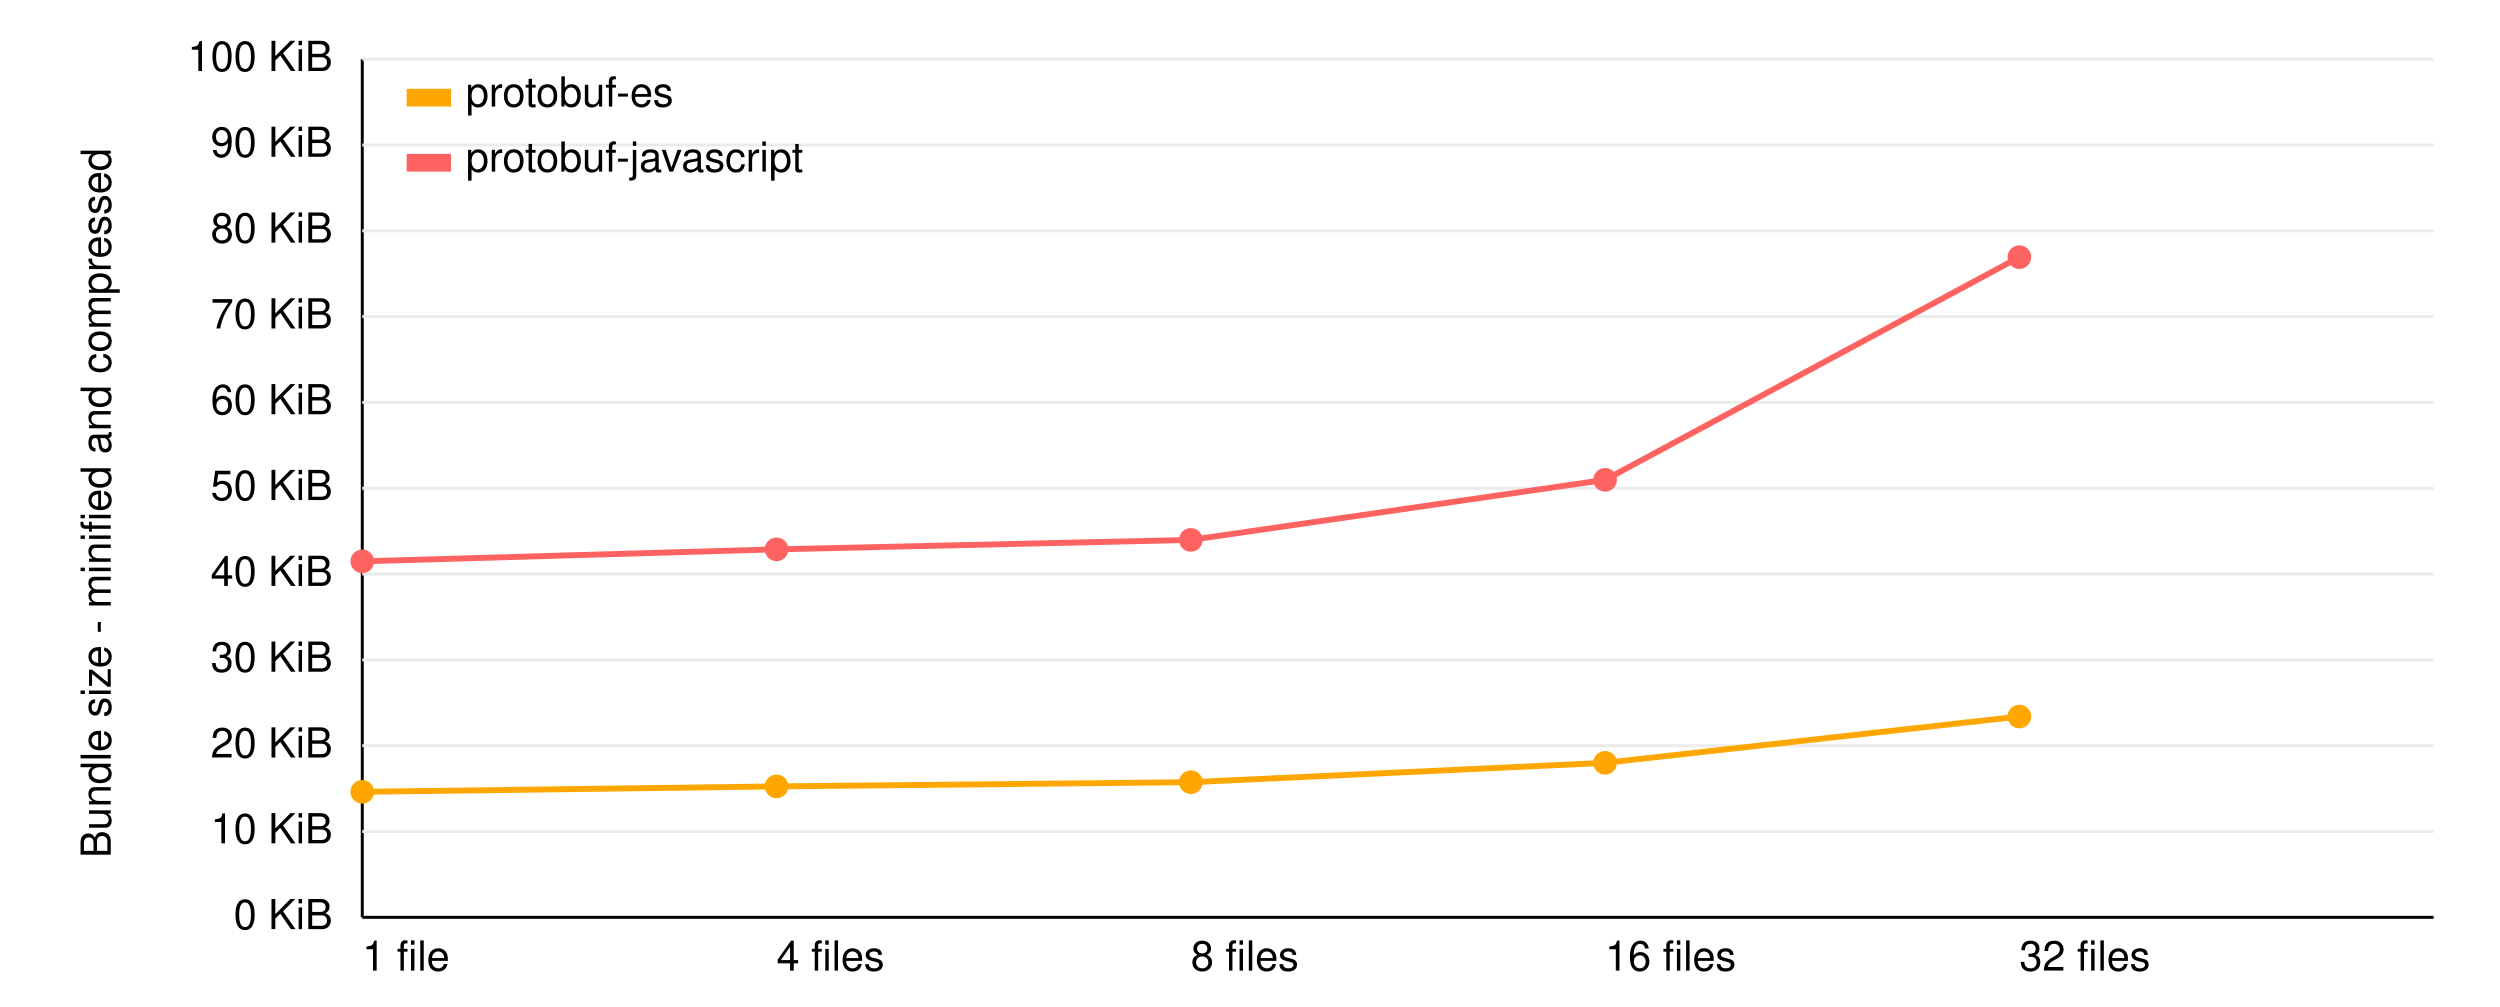
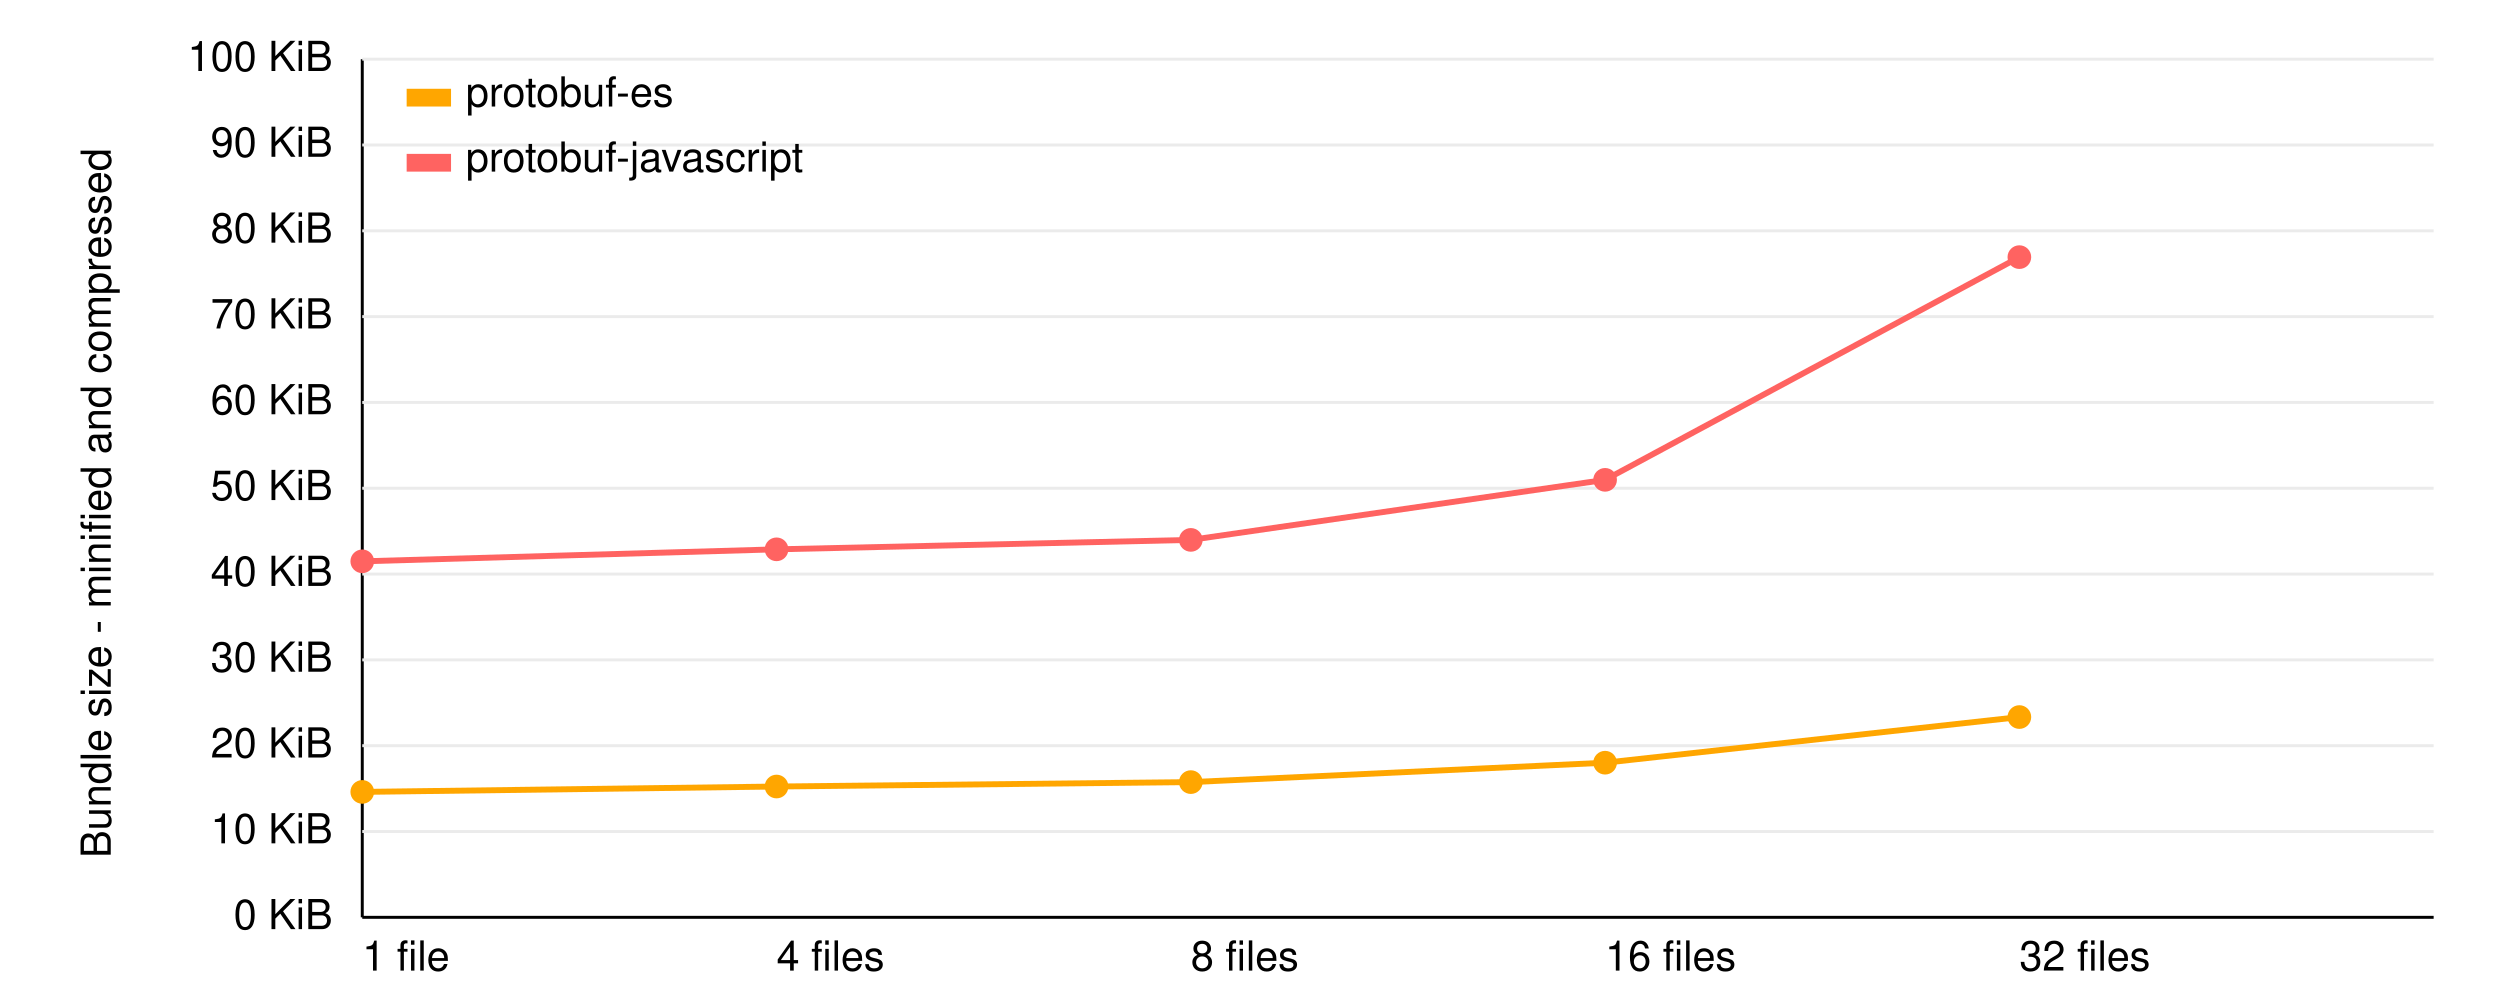
<svg xmlns="http://www.w3.org/2000/svg" version="1.1" width="820px" height="330px" viewBox="0 0 820 340" class="chart">
  <style>
      
      text {
        font: 14px Verdana, Helvetica, Arial, sans-serif;
      }
      
    </style>
  <g transform="translate(110,310)">
    <line y1="0" x2="700" stroke="black" />
    <text x="0" y="18" text-anchor="start">1 file</text>
    <text x="140" y="18" text-anchor="start">4 files</text>
    <text x="280" y="18" text-anchor="start">8 files</text>
    <text x="420" y="18" text-anchor="start">16 files</text>
    <text x="560" y="18" text-anchor="start">32 files</text>
  </g>
  <g transform="translate(110, 20)">
    <line x1="0" x2="0" y1="0" y2="290" stroke="black" />
    <g transform="rotate(-90), translate(-150,-85)">
      <text text-anchor="middle">Bundle size - minified and compressed</text>
    </g>
    <text x="-10" y="4" text-anchor="end">100 KiB</text>
    <line x1="0" x2="700" y1="0" y2="0" stroke="#ebebeb" />
    <text x="-10" y="33" text-anchor="end">90 KiB</text>
    <line x1="0" x2="700" y1="29" y2="29" stroke="#ebebeb" />
    <text x="-10" y="62" text-anchor="end">80 KiB</text>
    <line x1="0" x2="700" y1="58" y2="58" stroke="#ebebeb" />
    <text x="-10" y="91" text-anchor="end">70 KiB</text>
    <line x1="0" x2="700" y1="87" y2="87" stroke="#ebebeb" />
    <text x="-10" y="120" text-anchor="end">60 KiB</text>
    <line x1="0" x2="700" y1="116" y2="116" stroke="#ebebeb" />
    <text x="-10" y="149" text-anchor="end">50 KiB</text>
    <line x1="0" x2="700" y1="145" y2="145" stroke="#ebebeb" />
    <text x="-10" y="178" text-anchor="end">40 KiB</text>
    <line x1="0" x2="700" y1="174" y2="174" stroke="#ebebeb" />
    <text x="-10" y="207" text-anchor="end">30 KiB</text>
    <line x1="0" x2="700" y1="203" y2="203" stroke="#ebebeb" />
    <text x="-10" y="236" text-anchor="end">20 KiB</text>
    <line x1="0" x2="700" y1="232" y2="232" stroke="#ebebeb" />
    <text x="-10" y="265" text-anchor="end">10 KiB</text>
    <line x1="0" x2="700" y1="261" y2="261" stroke="#ebebeb" />
    <text x="-10" y="294" text-anchor="end">0 KiB</text>
  </g>
  <g transform="translate(110, 20)">
-     <polyline fill="none" stroke="#ffa600" stroke-width="2" points="0,247.588 140,245.758 280,244.331 420,237.789 560,222.142">
+     <polyline fill="none" stroke="#ffa600" stroke-width="2" points="0,247.616 140,245.798 280,244.305 420,237.746 560,222.32">
    </polyline>
-     <circle cx="0" cy="247.588" r="4" fill="#ffa600" />
-     <circle cx="140" cy="245.758" r="4" fill="#ffa600" />
-     <circle cx="280" cy="244.331" r="4" fill="#ffa600" />
-     <circle cx="420" cy="237.789" r="4" fill="#ffa600" />
-     <circle cx="560" cy="222.142" r="4" fill="#ffa600" />
+     <circle cx="0" cy="247.616" r="4" fill="#ffa600" />
+     <circle cx="140" cy="245.798" r="4" fill="#ffa600" />
+     <circle cx="280" cy="244.305" r="4" fill="#ffa600" />
+     <circle cx="420" cy="237.746" r="4" fill="#ffa600" />
+     <circle cx="560" cy="222.32" r="4" fill="#ffa600" />
  </g>
  <g transform="translate(110, 20)">
    <polyline fill="none" stroke="#ff6361" stroke-width="2" points="0,169.692 140,165.64 280,162.451 420,142.157 560,66.893">
    </polyline>
    <circle cx="0" cy="169.692" r="4" fill="#ff6361" />
    <circle cx="140" cy="165.64" r="4" fill="#ff6361" />
    <circle cx="280" cy="162.451" r="4" fill="#ff6361" />
    <circle cx="420" cy="142.157" r="4" fill="#ff6361" />
    <circle cx="560" cy="66.893" r="4" fill="#ff6361" />
  </g>
  <g transform="translate(125, 30)">
    <g transform="translate(0, 0)">
      <rect width="15" height="6" fill="#ffa600" />
      <text x="20" y="6">protobuf-es</text>
    </g>
    <g transform="translate(0, 22)">
      <rect width="15" height="6" fill="#ff6361" />
      <text x="20" y="6">protobuf-javascript</text>
    </g>
  </g>
</svg>
